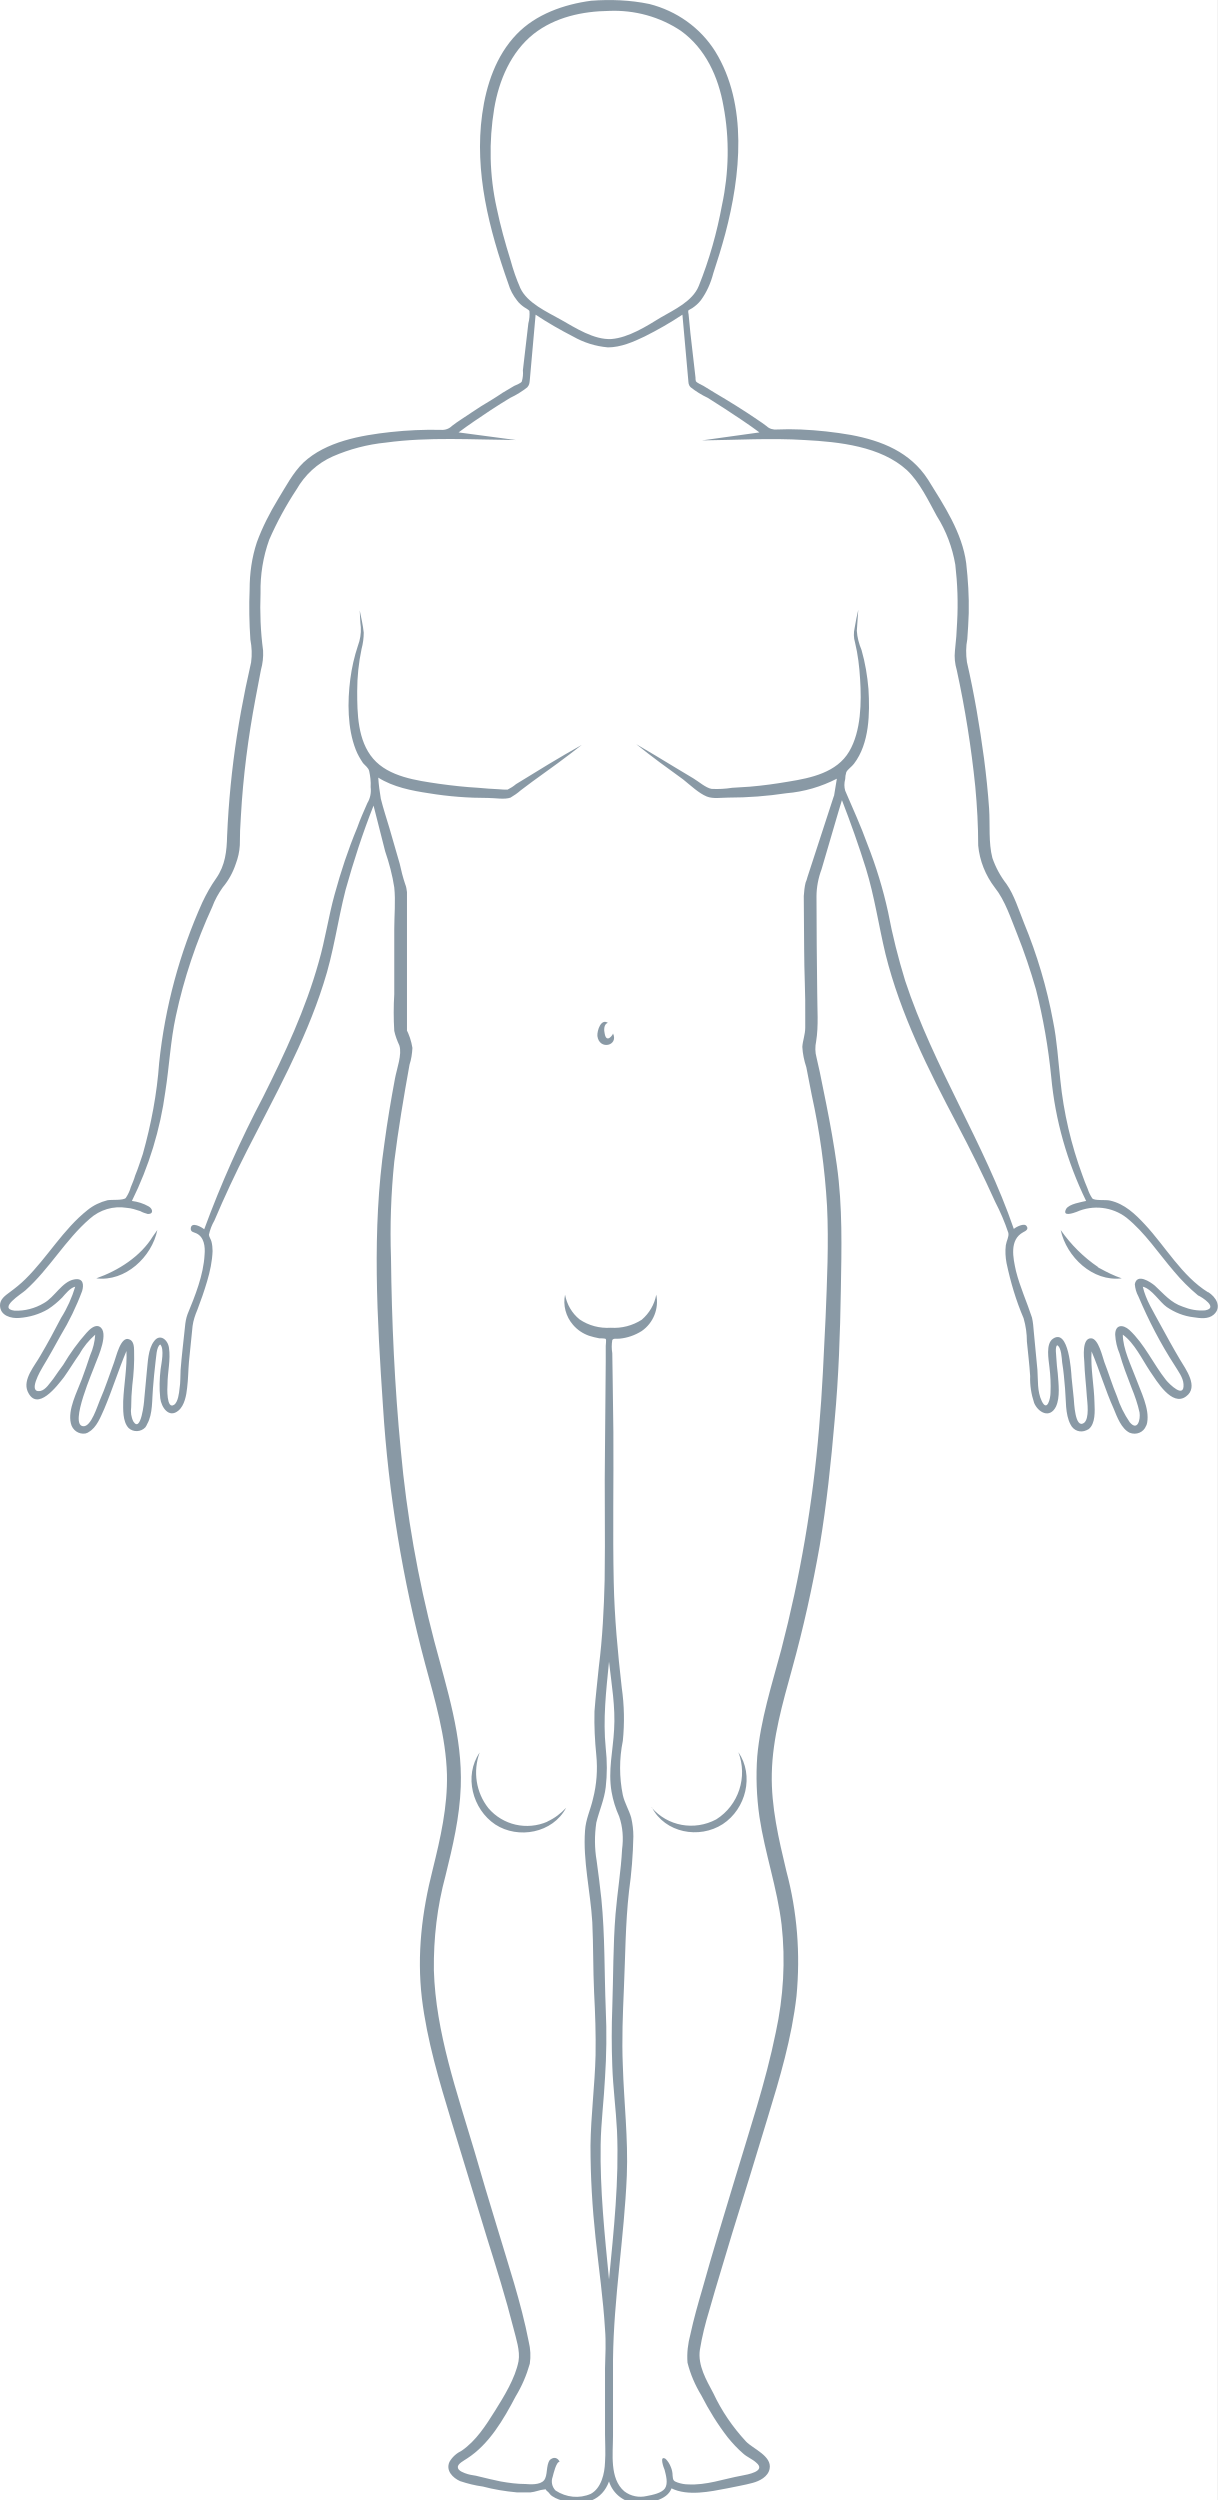
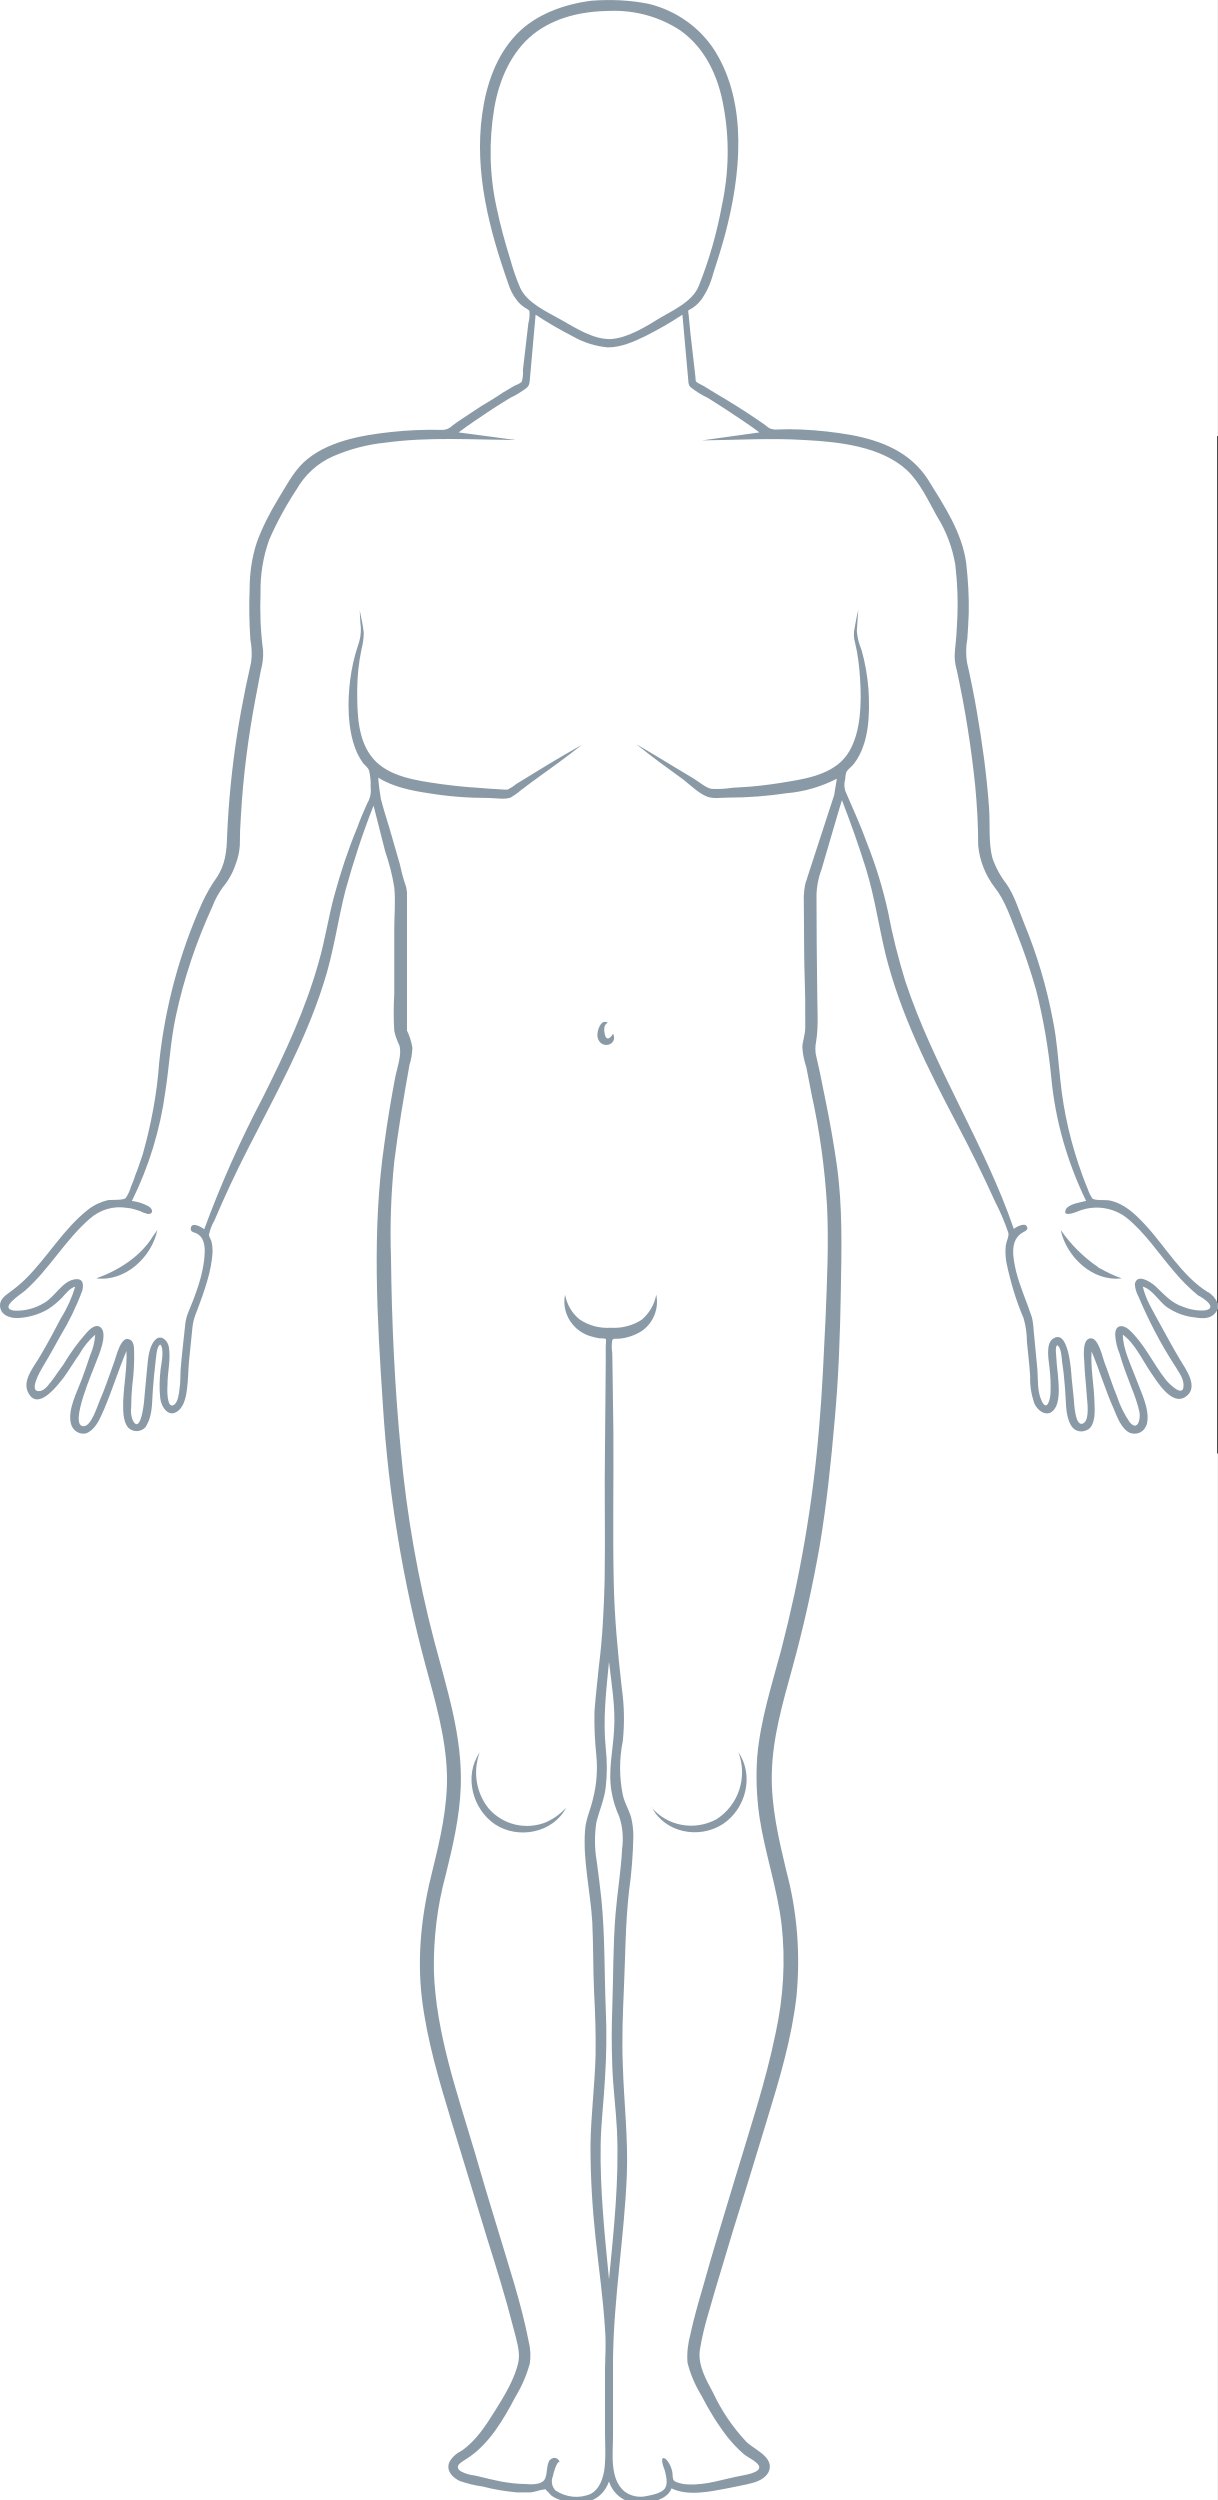
<svg xmlns="http://www.w3.org/2000/svg" x="0" y="0" width="335" height="688" viewBox="0 0 335 688" version="1.1" style="display: block;margin-left: auto;margin-right: auto; pointer-events: none;">
  <defs>
    <clipPath id="c0_1">
      <path d="M0,688.9L0,0L335.2,0l0,688.9Z" />
    </clipPath>
    <style type="text/css">

.g1_1{
fill: #FFFFFF;
}
.g2_1{
fill: #8999A5;
}
.myRect{
z-index:999;
cursor: pointer;
  pointer-events: auto;
}

</style>
  </defs>
-   <a href="https://www.example.com">
-     <rect class="myRect" x="125" y="0" width="110" height="125" />
-   </a>
+   <rect class="myRect" x="125" y="0" width="85" height="120" />
+   <rect class="myRect" x="98" y="120" width="140" height="125" />
+   <rect class="myRect" x="98" y="245" width="140" height="80" />
+   <rect class="myRect" x="98" y="325" width="140" height="45" />
+   <rect class="myRect" x="98" y="370" width="140" height="320" />
+   <rect class="myRect" x="0" y="120" width="98" height="280" />
+   <rect class="myRect" x="238" y="120" width="98" height="280" />
  <path d="M0,0 L0,688 L335,688 L335,0 Z " fill="#FFFFFF" stroke="none" />
  <g clip-path="url(#c0_1)">
    <path d="M171.3,509c-0.4,5.9,-1.4,11.8,-1.9,17.8c-0.7,8.5,-0.6,17.1,-0.9,25.7c-0.2,5.4,-0.2,10.7,0,16.1c0.2,6,1,11.9,1.3,17.9c0.6,13.6,-0.9,27.3,-2.2,40.8c-1.2,-12.3,-2.5,-24.8,-2.3,-37.2c0.1,-6.1,0.9,-12.2,1.3,-18.3c0.3,-6.1,0.4,-12.6,0.1,-18.9c-0.4,-10.1,-0.2,-20.2,-1.2,-30.3c-0.3,-3.5,-0.8,-7,-1.2,-10.6c-0.6,-3.4,-0.7,-7,-0.1,-10.5c0.7,-3.3,2.1,-6.3,2.5,-9.7c0.4,-3.6,0.4,-7.1,0,-10.7c-0.8,-8,0.1,-15.8,0.9,-23.8c0.7,6.1,1.9,12.5,1.5,18.7c-0.4,5.8,-1.8,11.2,-0.8,17c0.5,2.4,1.2,4.7,2.1,6.9c1,2.9,1.3,6,0.9,9.1M332.5,355.6c-2.3,-1.4,-1,-0.6,0,0C325.3,351.2,320.7,343,315.2,337c-2.7,-2.9,-5.7,-5.7,-9.6,-6.6c-1.3,-0.3,-4.2,0.1,-5,-0.6c-0.5,-0.9,-1,-1.8,-1.3,-2.7c-0.5,-1.2,-0.9,-2.4,-1.4,-3.6c-3.1,-8.4,-5.2,-17.3,-6.1,-26.3c-0.6,-5.4,-0.9,-10.8,-1.9,-16.2c-1.8,-9.2,-4.5,-18.3,-8.1,-27c-1.3,-3.5,-2.6,-7.7,-4.7,-10.7c-1.8,-2.2,-3.1,-4.6,-3.9,-7.2c-1.2,-4.2,-0.6,-9.1,-0.9,-13.6c-0.4,-4.4,-0.9,-9.2,-1.5,-13.8c-1.1,-8.9,-2.6,-17.8,-4.7,-26.5c-0.3,-2.1,-0.2,-4.3,0.2,-6.3c0.2,-2.4,0.3,-4.8,0.3,-7.2c0.1,-4.6,-0.1,-9.2,-0.7,-13.7c-1.1,-8.4,-6.1,-15.9,-10.5,-23c-4.8,-7.6,-12.6,-10.7,-21.2,-12.3c-4.5,-0.8,-9.1,-1.3,-13.7,-1.5c-2.2,-0.1,-4.5,-0.1,-6.7,0c-1,0.1,-2,-0.2,-2.8,-0.9c-0.9,-0.7,-1.8,-1.3,-2.7,-1.9c-3.7,-2.6,-7.6,-5,-11.5,-7.3l-3.2,-1.9c-0.5,-0.3,-1.8,-0.8,-2.1,-1.3c-0.1,-0.3,-0.1,-0.7,-0.1,-1L190.1,91.7l-0.6,-5.2c-0.1,-0.3,-0.1,-0.7,-0.1,-1c0.1,-0.2,0.8,-0.5,1.1,-0.7c0.9,-0.6,1.7,-1.3,2.4,-2.2c1.6,-2.2,2.7,-4.7,3.4,-7.4c1.2,-3.6,2.3,-7.2,3.3,-10.9c4.2,-15.9,6.3,-35.5,-2.8,-50.2C192.7,7.6,186.2,3,178.7,1.1C173.4,0,168,-0.2,162.7,0.2c-7.5,1,-15.2,3.7,-20.5,9.2c-5.7,5.9,-8.4,14,-9.5,22c-2.2,15.9,1.9,31.7,7.2,46.7c0.5,1.7,1.3,3.2,2.4,4.6c0.5,0.7,1.2,1.3,1.9,1.8c0.3,0.2,1.4,0.8,1.5,1.1c0.1,1.1,0,2.3,-0.3,3.4l-1.5,12.9c0.1,1,0,2.1,-0.3,3.1c-0.3,0.5,-1.5,0.9,-2.1,1.2l-3.2,1.9c-1.9,1.3,-3.9,2.5,-5.9,3.7c-1.8,1.2,-3.7,2.4,-5.6,3.7c-0.8,0.5,-1.6,1.1,-2.4,1.7c-0.8,0.8,-1.9,1.2,-3.1,1.1c-4.6,-0.1,-9.2,0.1,-13.8,0.6c-8.2,0.9,-17.8,2.6,-24,8.4c-2.9,2.8,-4.9,6.7,-7,10.1c-2.3,3.8,-4.3,7.7,-5.8,11.8c-1.4,4.2,-2,8.6,-2,13c-0.2,4.6,-0.1,9.2,0.2,13.8c0.4,2.1,0.5,4.2,0.2,6.3c-0.5,2.3,-1,4.6,-1.5,6.9c-0.9,4.4,-1.7,8.8,-2.4,13.3c-1.4,9.1,-2.3,18.2,-2.7,27.5c-0.1,4.3,-0.5,8.1,-3,11.7c-1.5,2.1,-2.7,4.3,-3.8,6.6c-6.3,14,-10.3,28.9,-11.9,44.2c-0.6,8.5,-2.2,16.9,-4.6,25.1c-0.6,2,-1.2,4,-2,5.9c-0.3,1.1,-0.8,2.2,-1.2,3.2c-0.3,1.1,-0.8,2.1,-1.4,3c-0.8,0.7,-3.7,0.4,-5,0.6c-2,0.5,-3.9,1.4,-5.5,2.7C17.4,338.3,13,346.1,7,352c-1.3,1.3,-2.8,2.5,-4.3,3.6C1.5,356.5,0,357.5,0,359.2c0,2.9,3.1,3.7,5.3,3.5c2.8,-0.2,5.5,-1,7.9,-2.4c1.4,-0.9,2.7,-2,3.9,-3.2c0.9,-1,2.2,-2.7,3.6,-3c-0.9,3,-2.2,5.9,-3.9,8.6c-1.8,3.5,-3.7,7,-5.7,10.4c-1.5,2.7,-4.9,6.5,-3.5,9.8c2.6,5.9,8.2,-1.6,10,-3.9c1.5,-2.1,2.8,-4.3,4.3,-6.4c1.1,-2,2.6,-3.8,4.3,-5.3c-0.1,1.9,-0.6,3.9,-1.4,5.7c-0.7,2.2,-1.5,4.4,-2.3,6.6c-1.3,3.5,-3.9,8.3,-3,12.1c0.4,1.9,2.2,3.1,4,2.8c0.3,-0.1,0.7,-0.2,0.9,-0.4c2.2,-1.2,3.3,-4.2,4.3,-6.4c2.2,-5.2,3.9,-10.7,6.1,-15.9C35,376.4,34.1,381,34,385.6c-0.1,2.2,-0.3,5.6,1.4,7.4c1.3,1.2,3.4,1.1,4.6,-0.2c0.2,-0.3,0.4,-0.6,0.5,-0.9c1.6,-2.8,1.3,-6.8,1.6,-9.9c0.2,-2.4,0.4,-4.8,0.7,-7.2C43,373.7,43,370.6,44.1,370c1.2,1.2,0.3,5.3,0.1,6.8c-0.3,2.6,-0.4,5.3,-0.1,8c0.3,2.5,2.4,5.6,5,3.4c1.7,-1.4,2.2,-4.3,2.4,-6.3c0.3,-2.4,0.3,-4.8,0.5,-7.1c0.3,-3.3,0.7,-6.6,1,-9.9c0.2,-1.5,0.7,-3,1.3,-4.4c1,-2.6,1.9,-5.2,2.7,-7.9c0.8,-2.7,1.4,-5.5,1.5,-8.3c0,-0.9,-0.1,-1.8,-0.3,-2.6c-0.1,-0.5,-0.7,-1.4,-0.7,-1.9c0.3,-1.4,0.8,-2.7,1.5,-3.9c2.8,-6.6,5.8,-13,9,-19.3c7.6,-15,15.9,-29.7,21,-45.8c2.8,-8.5,3.9,-17.3,6.1,-25.9c2.2,-7.9,4.7,-15.6,7.7,-23.2l3.2,12.6c1.1,3.2,2,6.6,2.5,9.9c0.4,3.8,0,7.7,0,11.5c0,5.9,0,11.9,-0.1,17.8c-0.2,3.4,-0.2,6.8,0,10.1c0.4,1.4,0.8,2.7,1.4,4c0.9,2.6,-0.7,6.5,-1.2,9.2c-1,5.9,-2,11.8,-2.9,17.7c-3.4,23.9,-2,48.5,-0.4,72.6c1.6,23.9,5.4,47.6,11.7,70.8c2.7,10,5.7,19.9,5.9,30.4c0.2,8.8,-1.8,17.5,-3.9,26.1c-2.9,11.8,-4.3,23.4,-2.9,35.5c1.4,11.6,4.8,22.9,8.2,34.1c3.2,10.6,6.5,21.2,9.7,31.8c2.6,8.3,5.2,16.6,7.3,24.9c0.7,2.8,1.9,6.3,1.4,9.1c-0.9,4.7,-4,9.7,-6.5,13.7c-2.5,4,-5.2,8.2,-9.1,10.9c-1.4,0.7,-2.6,1.7,-3.4,3.1c-1.1,2.4,0.9,4.4,2.9,5.3c2.1,0.7,4.1,1.2,6.3,1.5c3,0.8,6.1,1.3,9.3,1.6c1.3,0,2.5,0,3.8,0c1.3,-0.1,2.5,-0.7,3.8,-0.8c0.1,0,0.2,0,0.3,-0.1c0.1,0.2,0.3,0.4,0.4,0.5c0.6,0.4,0.8,1,1.4,1.4c1.2,0.8,2.6,1.3,4,1.5c5.1,1.2,9.7,-0.3,11.7,-5.5c1.1,3.5,4.3,5.9,7.9,6c3.1,0,8.1,-0.8,9.3,-4.1c4.5,2.2,10.6,0.9,15.3,0c2.3,-0.5,4.8,-0.9,7,-1.5c1.9,-0.5,4.3,-1.8,4.7,-3.9c0.7,-3.5,-4.6,-5.5,-6.5,-7.5c-3.7,-4,-6.7,-8.4,-9,-13.3C194.4,655,192,651,192.6,646.7c0.6,-3.7,1.5,-7.3,2.6,-10.9c2,-7.1,4.2,-14.1,6.3,-21.2c3.3,-10.5,6.5,-21.1,9.7,-31.6c3.4,-11.1,6.7,-22.2,8,-33.7c1.1,-11.6,0.2,-23.2,-2.8,-34.4c-2.1,-8.8,-4.2,-17.7,-4,-26.8c0.2,-9.9,3,-19.4,5.6,-28.9c3.1,-11.2,5.6,-22.5,7.6,-33.9c1.9,-11.4,3.1,-22.9,4.1,-34.5c1.1,-11.8,1.5,-23.8,1.7,-35.7c0.2,-11.5,0.5,-23,-1.1,-34.4c-0.8,-5.7,-1.8,-11.3,-2.9,-16.8c-0.6,-3,-1.2,-5.9,-1.8,-8.9c-0.3,-1.3,-0.6,-2.6,-0.9,-4c-0.4,-1.4,-0.4,-3,-0.1,-4.4c0.7,-4.3,0.3,-9,0.3,-13.3c-0.1,-8.9,-0.2,-17.7,-0.2,-26.6c0,-2.5,0.5,-5.1,1.4,-7.5l4.6,-15.7l1,-3.3c2.4,6.2,4.6,12.4,6.6,18.8c2.4,7.8,3.5,15.7,5.4,23.6c4.1,16.5,11.8,31.8,19.7,46.8c3.7,7,7.2,14.1,10.5,21.4c1.4,2.7,2.6,5.5,3.6,8.5c0.2,1.1,-0.5,2.1,-0.7,3.4c-0.2,1.6,-0.1,3.3,0.2,4.9c1.1,5.2,2.6,10.3,4.7,15.2c0.6,2.1,0.9,4.2,0.9,6.4c0.3,3.1,0.7,6.3,0.9,9.5c-0.1,2.5,0.3,5,1.1,7.4c1.1,2.6,4.3,4.4,6,1c1.2,-2.6,0.7,-6.3,0.5,-9.1c-0.2,-1.4,-0.3,-2.9,-0.4,-4.3c0,-0.8,-0.4,-2.8,0.2,-3.5c1.2,0.5,1.3,3.7,1.4,4.7c0.4,2.4,0.6,4.8,0.8,7.2c0.3,3.1,0,7.1,1.5,9.9c0.8,1.7,2.7,2.4,4.4,1.6c0.2,-0.1,0.4,-0.2,0.6,-0.3c1.9,-1.5,1.7,-5,1.6,-7.3c-0.1,-4.7,-1.1,-9.4,-0.8,-14.1c2.2,5.2,3.8,10.7,6.1,15.8c0.9,2.2,2.1,5.5,4.4,6.6c1.8,0.7,3.8,-0.1,4.5,-1.9c0.2,-0.3,0.2,-0.6,0.3,-0.9c0.7,-3.9,-1.8,-8.6,-3.1,-12.2c-1.3,-3.5,-3.6,-8.1,-3.6,-12c3.2,2.3,5.3,6.8,7.5,10.1c1.8,2.6,6,9.8,9.9,6.9c3.6,-2.6,-0.1,-7.5,-1.7,-10.2c-1.9,-3.2,-3.7,-6.5,-5.5,-9.8c-1.7,-3.2,-3.9,-6.6,-4.7,-10.2c2.5,0.6,4.6,4.2,6.6,5.6c2.2,1.5,4.7,2.5,7.3,2.8c1.9,0.3,4.1,0.6,5.6,-0.7c2.4,-2.1,0.6,-4.9,-1.5,-6.2Z" class="g1_1" />
    <path d="M179.4,497.4c3.6,7,13,8.8,19.5,4.6c6.4,-4.2,8.7,-13.4,4.3,-19.8c2.6,6.8,0.1,14.6,-6.1,18.5c-6,3.2,-13.4,1.9,-17.8,-3.3Zm-28.7,3.9c-0.3,0.1,-0.2,0.1,0,0c-5.7,2.5,-12.3,1,-16.3,-3.7C131,493.3,130.1,487.5,132,482.3c-4.4,6.4,-2,15.6,4.3,19.8c6.3,4.1,15.8,2.4,19.5,-4.6c-1.5,1.6,-3.2,2.9,-5.2,3.8c0.5,-0.2,1.2,-0.5,0,0ZM166.4,284.4c-0.2,-0.8,-0.3,-2.6,0.9,-2.9c-1.9,-1.3,-3,2.1,-2.9,3.6c0.5,4,5.9,2.7,4.3,-0.7c0.1,0.2,-1.8,3,-2.3,0m165.3,76.2l0,0c-1,0.2,-0.3,0,0,0c-2.1,0.2,-4.2,-0.2,-6.2,-1c-3.3,-1.1,-5.2,-3.5,-7.7,-5.8c-1.2,-1,-4.9,-3.5,-5.5,-0.4c0.1,1.2,0.4,2.3,1,3.4c2.8,6.6,6.1,13,10,19c0.9,1.5,2.3,3.3,2.4,5.1c0.3,4.2,-3.9,0,-4.8,-1.1C317.4,375.4,315,369.9,310.8,366c-1.8,-1.6,-3.9,-1.5,-3.9,1.3c0.1,1.8,0.5,3.6,1.2,5.2c0.9,3.2,2.1,6.3,3.3,9.4c0.9,2.2,1.7,4.5,2.2,6.8c0.3,1.9,-0.5,5.3,-2.7,2.7c-1.5,-2.2,-2.7,-4.6,-3.5,-7.1c-1.3,-3.1,-2.3,-6.4,-3.5,-9.5c-0.5,-1.4,-1.6,-6.4,-3.6,-6.5c-2.6,-0.1,-2,5.2,-1.9,6.5c0.1,3.2,0.5,6.3,0.7,9.5c0.1,1.5,0.8,6.1,-0.8,7.3c-2.5,1.7,-2.7,-5.8,-2.8,-6.7c-0.2,-1.9,-0.4,-3.9,-0.6,-5.8c-0.1,-1.7,-0.8,-13.6,-5.1,-10.7c-2.1,1.4,-1.2,5.8,-1,7.8c0.3,2.4,0.4,4.7,0.3,7.1c0,1.5,-0.9,5.4,-2.4,2.3c-1.3,-2.7,-1,-5.8,-1.2,-8.6c-0.3,-3.5,-0.7,-7,-1,-10.5c-0.1,-1.3,-0.2,-2.6,-0.5,-3.9c-1.4,-4.3,-3.3,-8.4,-4.4,-12.8c-0.8,-3.6,-1.9,-8.6,2,-10.7c0.6,-0.3,1.6,-0.8,0.9,-1.7c-0.6,-0.9,-2.8,0.2,-3.5,0.8c-8.1,-23.6,-22.1,-44.6,-29.9,-68.3c-1.9,-6.2,-3.5,-12.5,-4.7,-18.9c-1.4,-6.4,-3.3,-12.6,-5.7,-18.7c-1.8,-5,-4,-9.8,-6.1,-14.7c-0.3,-1,-0.3,-2.1,0,-3.2c0,-0.6,0.1,-1.2,0.3,-1.9c0.4,-0.8,1.5,-1.5,2.1,-2.3c4.3,-5.6,4.4,-13.9,4,-20.6c-0.3,-3.6,-0.9,-7.2,-1.9,-10.7c-0.7,-1.7,-1.2,-3.5,-1.3,-5.3c0.1,-2,0.3,-3.9,0.4,-5.8c-0.4,1.6,-0.7,3.3,-1,5c-0.3,1.3,-0.3,2.7,0.1,4c0.8,3.3,1.2,6.7,1.4,10.1c0.4,6.3,0.3,14.3,-3,19.9c-3.4,5.8,-10.5,7.3,-16.7,8.3c-3.5,0.6,-7.1,1.1,-10.7,1.4c-1.6,0.1,-3.2,0.2,-4.8,0.3c-1.9,0.3,-3.8,0.4,-5.7,0.3c-1.6,-0.3,-3.5,-2,-5,-2.9c-1.5,-0.9,-3.3,-2,-5,-3c-3.6,-2.2,-7.1,-4.3,-10.7,-6.4c4.2,3.4,8.6,6.6,12.9,9.7c2,1.6,4.3,3.8,6.5,4.7c1.7,0.7,4.1,0.3,5.9,0.3c5.4,0,10.7,-0.4,16,-1.2c4.9,-0.4,9.6,-1.8,13.9,-4l-0.8,4.9l0,-0.2l-7.3,22.4c-0.1,0.5,-0.3,1,-0.5,1.5c-0.3,1.2,-0.4,2.4,-0.5,3.7l0.1,14.5c0,6.3,0.4,12.6,0.3,18.9l0,2.8c0,1.9,-0.7,3.6,-0.8,5.3c0.1,1.9,0.5,3.8,1.1,5.6c0.5,2.6,1,5.1,1.5,7.7c2.2,10,3.6,20.2,4.2,30.5c0.5,10.2,0,20.6,-0.4,30.7c-0.5,10.2,-0.9,20.3,-1.8,30.5C223.7,413.6,220.2,434,215,454c-2.6,9.7,-5.7,19.3,-6.6,29.3c-0.4,5.5,-0.2,11.1,0.6,16.7c1.5,10,4.9,19.6,6.1,29.7c1.1,9.9,0.5,19.9,-1.6,29.6c-2.8,13.8,-7.3,27.1,-11.3,40.5c-3,10,-6.1,20,-8.9,30.1c-1.2,4.1,-2.4,8.3,-3.3,12.5c-0.7,2.6,-1,5.2,-0.8,7.8c0.8,3.2,2.1,6.2,3.8,9c2.1,4.1,4.5,8,7.3,11.6c1.3,1.6,2.7,3.1,4.2,4.4c1.1,1,2.5,1.5,3.6,2.5c2.9,2.4,-2.4,3.3,-4,3.6c-5,0.9,-9.7,2.7,-14.8,2.4c-0.9,0,-1.9,-0.2,-2.8,-0.5c-1.2,-0.4,-1.3,-0.7,-1.4,-1.9c0,-0.9,-0.2,-1.7,-0.5,-2.4c-0.3,-0.8,-0.8,-1.6,-1.4,-2.2c-1.9,-1.2,-0.5,2.6,-0.3,3c0.4,1.6,1,3.7,0.1,5.1c-0.9,1.3,-3.4,1.8,-5,2.1c-2.1,0.5,-4.4,0.1,-6.2,-1.3c-4.1,-3.5,-3.1,-10.4,-3.1,-15.2l0,-21.1c0.2,-17,3.1,-33.7,3.8,-50.6c0.4,-10.2,-0.8,-20.2,-1.1,-30.3c-0.3,-7.1,0,-14.2,0.3,-21.2c0.4,-9,0.4,-17.8,1.4,-26.7c0.7,-5,1.1,-10.1,1.2,-15.1c0,-1.8,-0.2,-3.5,-0.6,-5.2c-0.6,-2.1,-1.8,-4,-2.3,-6.2c-1,-4.9,-1,-10,0,-14.9c0.5,-4.9,0.4,-9.8,-0.3,-14.7c-1.1,-9.7,-2,-19.3,-2.2,-29c-0.3,-13.8,0,-27.5,-0.1,-41.3L168.6,379l-0.1,-6.6c-0.2,-1.2,-0.2,-2.4,0,-3.6c0.3,-0.6,1.3,-0.3,2,-0.4c2.1,-0.2,4.2,-0.9,6.1,-2.1c3.2,-2.2,4.8,-6.2,4,-10c-0.5,2.7,-1.9,5.1,-4,6.9c-2.5,1.6,-5.5,2.4,-8.5,2.2c-3.1,0.2,-6.1,-0.6,-8.6,-2.3c-2.1,-1.7,-3.5,-4.1,-4,-6.8c-0.6,2.9,0.2,6,2.2,8.3c1.2,1.4,2.7,2.4,4.4,3c0.9,0.3,1.8,0.5,2.8,0.7c0.3,0,1.7,0,1.8,0.2c0.2,0.2,0,1.5,0,1.9l0,4.3l-0.2,23.1c-0.2,12.4,0.1,24.7,-0.1,37c-0.2,8,-0.6,16,-1.6,23.9c-0.4,4.1,-0.9,8.2,-1.2,12.3c-0.1,4,0.1,8,0.5,12c0.4,4,0.1,8.1,-0.9,12c-0.7,3.1,-2,5.6,-2.2,8.8c-0.6,8.3,1.5,16.8,2,25.2c0.3,6.4,0.2,12.9,0.5,19.4c0.3,5.7,0.5,11.4,0.4,17.2c-0.2,8.3,-1.3,16.6,-1.4,24.9c0,8.5,0.5,17,1.4,25.4c0.9,8.4,2.1,16.8,2.6,25.1c0.3,3.6,0.1,7.2,0,10.8l0,18.1c0,2.6,0.2,5.1,0,7.7c-0.1,3.1,-1,7.1,-3.9,8.7c-3.2,1.4,-6.8,1,-9.7,-0.9c-1,-1,-1.3,-2.5,-0.8,-3.8c0.2,-0.8,1,-4.2,1.9,-4.1c-0.3,-0.8,-1.1,-1.3,-1.9,-1c-0.3,0.1,-0.6,0.3,-0.8,0.5c-1.1,1.5,-0.5,4.3,-1.6,5.6c-1.1,1.3,-3.8,1.1,-5.1,1c-2.3,0,-4.5,-0.3,-6.8,-0.7c-2,-0.4,-4,-0.9,-6.1,-1.4c-1,-0.3,-1.9,-0.3,-2.9,-0.6C127.8,680.6,126,680,126,679c-0.1,-1,1.8,-1.9,2.5,-2.4c6.1,-3.9,10.1,-10.8,13.4,-17.1c1.7,-2.8,3,-5.8,3.9,-9c0.3,-2,0.2,-4.1,-0.3,-6.1c-2.1,-10.8,-5.7,-21.4,-8.8,-31.8c-2.1,-6.8,-4.1,-13.6,-6.1,-20.5c-4.8,-16.2,-10.7,-32.8,-11.2,-49.9c-0.1,-8.8,0.9,-17.5,3.2,-26c2,-8.1,3.9,-16.1,4.2,-24.5c0.5,-13.8,-3.8,-26.8,-7.3,-40.1c-4.5,-17.2,-7.6,-34.8,-9.2,-52.5c-1.7,-17.6,-2.5,-35.3,-2.7,-53c-0.3,-8.8,0,-17.6,0.9,-26.4c1.1,-8.9,2.6,-17.8,4.2,-26.7c0.5,-1.5,0.7,-3,0.8,-4.6c-0.3,-1.9,-0.9,-3.7,-1.8,-5.4c0,0.2,0.2,0.4,0.3,0.6l0,-31.3l0,-6.8c-0.1,-0.8,-0.2,-1.5,-0.5,-2.2c-0.6,-1.8,-1.1,-3.7,-1.5,-5.6L107.2,228c-0.8,-2.7,-1.7,-5.4,-2.4,-8.2c-0.3,-1.9,-0.6,-3.9,-0.7,-5.8c4.1,2.6,9.2,3.6,13.9,4.3c5.4,0.9,10.9,1.3,16.4,1.3c1.8,0,4.5,0.5,6.1,-0.1c1,-0.6,1.9,-1.2,2.8,-2l3.2,-2.4c4.6,-3.3,9.2,-6.6,13.6,-10.1C154,208.4,148,212.1,142,215.8c-0.7,0.6,-1.5,1.1,-2.3,1.5c-0.8,0,-1.6,0,-2.4,-0.1c-1.9,-0.1,-3.8,-0.2,-5.7,-0.4c-3.6,-0.2,-7.2,-0.6,-10.8,-1.1c-6.1,-0.9,-13.8,-1.9,-18.1,-6.9c-4.3,-5,-4.4,-12.5,-4.4,-18.6c0,-3.9,0.4,-7.8,1.2,-11.6c0.4,-1.5,0.6,-3,0.6,-4.5C99.9,172.1,99.4,170,99,168c0.1,1.6,0.1,3.1,0.3,4.6c0.1,1.8,-0.2,3.5,-0.8,5.1c-1,3,-1.7,6.1,-2.1,9.2c-0.8,6.2,-0.8,13.5,1.5,19.4c0.5,1.3,1.2,2.5,2,3.7c0.6,0.7,1.5,1.3,1.7,2.2c0.3,1.4,0.5,2.9,0.4,4.4c0.2,1.5,-0.1,3.1,-0.9,4.4c-1,2.3,-2,4.5,-2.8,6.8c-2.5,6,-4.5,12.1,-6.2,18.3c-1.7,6.1,-2.6,12.5,-4.4,18.7c-3.6,12.9,-9.3,25.1,-15.3,37.1c-6.2,11.8,-11.6,23.9,-16.2,36.4c-0.7,-0.6,-3.5,-2.2,-3.7,-0.3c-0.1,1.1,0.9,1.1,1.5,1.4c2.2,1,2.5,3.7,2.3,5.9c-0.3,5.6,-2.6,11.3,-4.7,16.4c-0.4,1.1,-0.6,2.3,-0.7,3.5c-0.4,3.9,-0.9,7.9,-1.2,11.8c-0.1,1.7,0,3.4,-0.3,5.2c-0.1,1.1,-0.4,3.7,-1.5,4.4C45.8,388,46,381.9,46.1,380.9c0,-3.3,0.9,-6.7,0.4,-10c-0.3,-2.2,-2.5,-4,-4.1,-1.8c-1.7,2.2,-1.7,5.9,-2,8.4c-0.2,2.6,-0.5,5,-0.7,7.5c0,0.7,-0.9,9.5,-3,6.2c-0.6,-1.2,-0.8,-2.6,-0.6,-3.9c0,-2,0.1,-4,0.3,-6c0.4,-3.2,0.6,-6.4,0.5,-9.6c0,-1,-0.1,-2.7,-1.3,-3.1c-2.4,-1.1,-3.7,5.1,-4.2,6.3c-1.3,3.5,-2.4,7,-3.9,10.4c-0.7,1.6,-2.4,7.4,-4.6,7.2c-4,-0.3,2.9,-15.7,3.4,-17.3c0.7,-1.8,3.8,-8.6,1.1,-10.1c-1.3,-0.7,-2.8,0.8,-3.6,1.7c-2.4,2.7,-4.5,5.6,-6.4,8.8c-0.9,1.2,-1.8,2.5,-2.7,3.8c-1,1.2,-2.1,3.1,-3.6,3.4c-3.6,0.6,0.1,-5.7,0.7,-6.7c1.7,-2.8,3.3,-5.7,4.9,-8.6c2.3,-3.8,4.3,-7.9,5.9,-12.2c0.5,-1.7,0.4,-3.7,-2.2,-3.2c-3.3,0.6,-5.4,4.9,-8.3,6.5c-2.5,1.5,-5.3,2.2,-8.1,2.1c-4.7,-0.6,1.9,-4.6,3,-5.6c6.6,-5.9,11,-13.9,17.7,-19.7c2.8,-2.5,6.5,-3.6,10.2,-3c1.3,0.1,2.5,0.5,3.7,0.9c0.7,0.4,1.4,0.6,2.1,0.8c1.7,0,1.3,-1.5,0.2,-2.1c-1.4,-0.8,-3,-1.3,-4.6,-1.5C41,321,44.1,310.8,45.5,300.4c1.1,-7,1.4,-13.9,2.9,-20.8c2.2,-10.3,5.6,-20.4,10,-30c0.7,-1.9,1.7,-3.7,2.9,-5.4c1.6,-1.9,2.8,-4.1,3.6,-6.5c0.6,-1.6,1,-3.3,1.1,-5.1c0,-2.7,0.1,-5.4,0.3,-8.1c0.6,-10.8,2,-21.6,4,-32.2c0.5,-2.7,1,-5.3,1.5,-7.9c0.5,-1.8,0.7,-3.6,0.6,-5.4c-0.7,-5.2,-0.9,-10.5,-0.7,-15.8c-0.1,-5,0.7,-10,2.4,-14.7c2.1,-4.8,4.6,-9.4,7.5,-13.8c2.3,-4,5.7,-7.2,10,-9.1c4.6,-2,9.5,-3.3,14.6,-3.8c11.7,-1.6,23.9,-0.8,35.8,-0.7L126.2,119c2.8,-2.1,5.8,-4.1,8.8,-6.1c1.8,-1.2,3.6,-2.3,5.4,-3.4c1.7,-0.8,3.3,-1.8,4.7,-2.9c0.6,-0.7,0.6,-1.1,0.7,-2l1.6,-18c3.3,2.2,6.8,4.2,10.3,6c3,1.7,6.2,2.7,9.6,3c3.5,0,7,-1.5,10.1,-3c3.6,-1.8,7.1,-3.8,10.4,-6l1.6,17.9c0.1,0.9,0,1.4,0.7,2.1c1.4,1.1,3,2.1,4.7,2.9l4.7,3c3.2,2.1,6.4,4.2,9.5,6.5l-15.8,2.2c9.4,-0.1,18.9,-0.7,28.3,-0.1c9.4,0.5,20.9,1.7,28.1,8.3c3.5,3.3,5.9,8.4,8.2,12.6c2.6,4.1,4.3,8.7,5.1,13.4c0.6,5.2,0.8,10.5,0.5,15.8c-0.1,2.6,-0.3,5.3,-0.6,7.9c-0.2,1.8,0,3.6,0.5,5.3c2.3,10.6,4,21.3,5.1,32.1c0.5,5.4,0.8,10.8,0.8,16.2c0.4,4.2,2,8.2,4.6,11.6c2.8,3.5,4.4,8.5,6.1,12.7c2,5,3.7,10.1,5.2,15.3c2,7.9,3.4,16,4.2,24.1c1.1,11.9,4.4,23.4,9.6,34.1c-1.2,0.3,-4.7,0.8,-5.5,2.2c-1.2,2.3,2.1,1.1,2.9,0.8c4.5,-2,9.8,-1.4,13.7,1.6c5.1,4.1,8.8,9.8,13.1,14.8c2,2.4,4.2,4.6,6.6,6.6c1,0.4,5.7,3.4,2,4.1M167.6,627.3c-1.2,-12.3,-2.5,-24.7,-2.3,-37.1c0.1,-6.2,0.9,-12.3,1.2,-18.4c0.4,-6.1,0.5,-12.6,0.2,-18.9c-0.4,-10.1,-0.2,-20.2,-1.2,-30.3c-0.4,-3.5,-0.8,-7,-1.3,-10.5c-0.6,-3.5,-0.6,-7,-0.1,-10.5c0.8,-3.3,2.2,-6.3,2.6,-9.8c0.4,-3.5,0.4,-7.1,0,-10.7c-0.8,-8,0.1,-15.7,0.9,-23.8c0.7,6.2,1.8,12.5,1.4,18.7c-0.3,5.8,-1.7,11.2,-0.7,17.1c0.4,2.3,1.1,4.6,2.1,6.8c1,2.9,1.2,6,0.8,9c-0.3,5.9,-1.3,11.8,-1.8,17.8c-0.7,8.6,-0.6,17.2,-0.9,25.8c-0.2,5.3,-0.2,10.6,0,16c0.2,6,1,11.9,1.3,17.9c0.6,13.7,-0.9,27.4,-2.2,40.9ZM143.2,79.3c0.1,0.3,0.5,1.1,0,0c-0.2,-0.2,0,-0.2,0,0c-1.1,-2.5,-2,-5.1,-2.7,-7.7C139,66.8,137.7,62.1,136.7,57.3c-2,-9,-2.2,-18.3,-0.7,-27.4c1.3,-7.8,4.6,-15.6,10.9,-20.6C152.8,4.7,160.3,3.1,167.6,3c7,-0.3,14,1.6,19.8,5.5c6.8,4.9,10.3,12.7,11.7,20.7c1.7,9,1.5,18.3,-0.4,27.2c-1.4,7.6,-3.5,15.1,-6.4,22.3c-1.7,4.2,-6.7,6.5,-10.5,8.7c-3.9,2.4,-8.8,5.5,-13.5,5.9c-4.8,0.3,-10,-3.1,-13.9,-5.3c-3.9,-2.2,-9.3,-4.6,-11.2,-8.7M332.4,355.6c-2.2,-1.4,-0.9,-0.6,0,0C325.3,351.2,320.7,343,315.1,337c-2.7,-2.9,-5.6,-5.7,-9.6,-6.6c-1.2,-0.3,-4.2,0.1,-4.9,-0.6c-0.6,-0.9,-1,-1.8,-1.3,-2.7c-0.5,-1.2,-1,-2.4,-1.4,-3.6c-3.1,-8.4,-5.2,-17.3,-6.1,-26.3c-0.6,-5.4,-0.9,-10.8,-2,-16.2c-1.7,-9.2,-4.4,-18.3,-8,-27c-1.4,-3.5,-2.7,-7.7,-4.8,-10.7c-1.7,-2.2,-3,-4.6,-3.9,-7.2c-1.1,-4.2,-0.6,-9.1,-0.9,-13.6c-0.3,-4.4,-0.8,-9.2,-1.4,-13.8c-1.2,-8.9,-2.7,-17.8,-4.7,-26.5c-0.3,-2.1,-0.3,-4.3,0.1,-6.3c0.2,-2.4,0.3,-4.8,0.4,-7.2c0.1,-4.6,-0.2,-9.2,-0.7,-13.7c-1.1,-8.4,-6.1,-15.9,-10.5,-23c-4.9,-7.6,-12.7,-10.7,-21.2,-12.3c-4.6,-0.8,-9.2,-1.3,-13.8,-1.5c-2.2,-0.1,-4.4,-0.1,-6.6,0c-1,0.1,-2.1,-0.2,-2.8,-0.9c-0.9,-0.7,-1.8,-1.3,-2.7,-1.9c-3.8,-2.6,-7.7,-5,-11.6,-7.3l-3.1,-1.9c-0.5,-0.3,-1.8,-0.8,-2.1,-1.3c-0.1,-0.3,-0.1,-0.7,-0.1,-1L190,91.7l-0.5,-5.2c-0.1,-0.3,-0.1,-0.7,-0.1,-1c0.1,-0.2,0.8,-0.5,1.1,-0.7c0.9,-0.6,1.7,-1.3,2.4,-2.2c1.6,-2.2,2.7,-4.7,3.4,-7.4c1.2,-3.6,2.3,-7.2,3.3,-10.9c4.2,-15.9,6.3,-35.5,-2.8,-50.2C192.7,7.6,186.2,3,178.7,1.1C173.4,0,168,-0.2,162.7,0.2c-7.5,1,-15.2,3.7,-20.5,9.2c-5.7,5.9,-8.4,14,-9.5,22c-2.2,15.9,1.9,31.7,7.2,46.7c0.5,1.7,1.3,3.2,2.4,4.6c0.5,0.7,1.2,1.3,1.9,1.8c0.3,0.2,1.4,0.8,1.5,1.1c0.1,1.1,0,2.3,-0.3,3.4l-1.5,12.9c0.1,1,0,2.1,-0.3,3.1c-0.3,0.5,-1.5,0.9,-2.1,1.2l-3.2,1.9c-1.9,1.3,-3.9,2.5,-5.9,3.7c-1.8,1.2,-3.7,2.4,-5.6,3.7c-0.8,0.5,-1.6,1.1,-2.4,1.7c-0.8,0.8,-1.9,1.2,-3.1,1.1c-4.6,-0.1,-9.2,0.1,-13.8,0.6c-8.2,0.9,-17.8,2.6,-24,8.4c-2.9,2.8,-4.9,6.7,-7,10.1c-2.3,3.8,-4.3,7.7,-5.8,11.8c-1.4,4.2,-2,8.6,-2,13c-0.2,4.6,-0.1,9.2,0.2,13.8c0.4,2.1,0.5,4.2,0.2,6.3c-0.5,2.3,-1,4.6,-1.5,6.9c-0.9,4.4,-1.7,8.8,-2.4,13.3c-1.4,9.1,-2.3,18.2,-2.7,27.5c-0.1,4.3,-0.5,8.1,-3,11.7c-1.5,2.1,-2.7,4.3,-3.8,6.6c-6.3,14,-10.3,28.9,-11.9,44.2c-0.6,8.5,-2.2,16.9,-4.5,25.1c-0.7,2,-1.3,4,-2.1,5.9c-0.3,1.1,-0.8,2.2,-1.2,3.2c-0.3,1.1,-0.8,2.1,-1.4,3c-0.8,0.7,-3.7,0.4,-5,0.6c-2,0.5,-3.9,1.4,-5.5,2.7C17.4,338.3,13,346.1,7,352c-1.3,1.3,-2.8,2.5,-4.3,3.6C1.5,356.5,0,357.5,0,359.2c0,2.9,3.1,3.7,5.3,3.5c2.8,-0.2,5.5,-1,7.9,-2.4c1.4,-0.9,2.7,-2,3.9,-3.2c0.9,-1,2.2,-2.7,3.6,-3c-0.9,3,-2.2,5.9,-3.9,8.6c-1.8,3.5,-3.7,7,-5.7,10.4c-1.5,2.7,-4.9,6.5,-3.5,9.8c2.6,5.9,8.2,-1.6,10,-3.9c1.5,-2.1,2.8,-4.3,4.3,-6.4c1.1,-2,2.6,-3.8,4.3,-5.3c-0.1,1.9,-0.6,3.9,-1.4,5.7c-0.7,2.2,-1.5,4.4,-2.3,6.6c-1.3,3.5,-3.9,8.3,-3,12.1c0.4,1.9,2.2,3.1,4,2.8c0.3,-0.1,0.7,-0.2,0.9,-0.4c2.2,-1.2,3.3,-4.2,4.3,-6.4c2.2,-5.2,3.9,-10.7,6.1,-15.9c0.2,4.6,-0.7,9.2,-0.9,13.8c0,2.2,-0.2,5.6,1.5,7.4c1.3,1.2,3.4,1.1,4.6,-0.2c0.2,-0.3,0.4,-0.6,0.5,-0.9c1.6,-2.8,1.3,-6.8,1.6,-9.9c0.2,-2.4,0.4,-4.8,0.7,-7.2C43,373.7,43,370.6,44.1,370c1.2,1.2,0.3,5.3,0.1,6.8c-0.3,2.6,-0.4,5.3,-0.1,8c0.3,2.5,2.4,5.6,5,3.4c1.7,-1.4,2.2,-4.3,2.4,-6.3c0.3,-2.4,0.3,-4.8,0.5,-7.1c0.3,-3.3,0.7,-6.6,1,-9.9c0.2,-1.5,0.7,-3,1.3,-4.4c1,-2.6,1.9,-5.2,2.7,-7.9c0.8,-2.7,1.4,-5.5,1.5,-8.3c0,-0.9,-0.1,-1.8,-0.3,-2.6c-0.1,-0.5,-0.7,-1.4,-0.7,-1.9c0.3,-1.4,0.8,-2.7,1.5,-3.9c2.8,-6.6,5.8,-13,9,-19.3c7.6,-15,15.9,-29.7,21,-45.8c2.8,-8.5,3.9,-17.3,6.1,-25.9c2.2,-7.9,4.7,-15.6,7.7,-23.2l3.2,12.6c1.1,3.2,2,6.6,2.5,9.9c0.4,3.8,0,7.7,0,11.5l0,17.9c-0.2,3.3,-0.2,6.7,0,10.1c0.3,1.4,0.8,2.7,1.4,4c0.8,2.5,-0.7,6.4,-1.2,9.1c-1.1,5.9,-2.1,11.8,-2.9,17.8c-3.5,23.9,-2,48.5,-0.4,72.5c1.5,23.9,5.4,47.6,11.6,70.8c2.7,10,5.7,20,6,30.4c0.2,8.9,-1.8,17.6,-3.9,26.1c-3,11.8,-4.4,23.4,-3,35.5c1.4,11.6,4.8,22.9,8.2,34.1c3.2,10.6,6.5,21.2,9.7,31.8c2.6,8.3,5.2,16.6,7.3,24.9c0.7,2.8,1.9,6.3,1.4,9.1c-0.9,4.7,-4,9.7,-6.5,13.7c-2.5,4,-5.2,8.2,-9.1,10.9c-1.4,0.7,-2.6,1.7,-3.4,3.1c-1.1,2.4,0.9,4.4,2.9,5.3c2.1,0.7,4.1,1.2,6.3,1.5c3,0.8,6.1,1.3,9.3,1.6c1.3,0,2.5,0,3.8,0c1.3,-0.1,2.5,-0.7,3.8,-0.8c0.1,0,0.2,0,0.3,-0.1c0.1,0.2,0.3,0.4,0.4,0.5c0.6,0.4,0.8,1,1.4,1.4c1.2,0.8,2.6,1.3,4,1.5c5.1,1.2,9.8,-0.3,11.7,-5.5c1.1,3.5,4.3,5.9,7.9,6c3.1,0,8.1,-0.8,9.3,-4.1c4.5,2.2,10.6,0.9,15.3,0c2.3,-0.5,4.8,-0.9,7,-1.5c1.9,-0.5,4.3,-1.7,4.7,-3.9c0.7,-3.5,-4.6,-5.5,-6.5,-7.5c-3.7,-4,-6.7,-8.4,-9,-13.3C194.4,655,192,651,192.6,646.7c0.6,-3.7,1.5,-7.3,2.6,-10.9c2,-7.1,4.2,-14.1,6.3,-21.2c3.3,-10.5,6.5,-21.1,9.7,-31.6c3.4,-11.1,6.7,-22.2,8,-33.7c1.1,-11.6,0.2,-23.2,-2.8,-34.4c-2.1,-8.8,-4.2,-17.7,-4,-26.8c0.2,-9.9,3,-19.4,5.6,-28.9c3.1,-11.2,5.6,-22.5,7.6,-33.9c1.9,-11.4,3.1,-22.9,4.1,-34.5c1.1,-11.8,1.5,-23.8,1.7,-35.7c0.2,-11.5,0.5,-23,-1.1,-34.4c-0.8,-5.7,-1.8,-11.3,-2.9,-16.8c-0.6,-3,-1.2,-5.9,-1.8,-8.9c-0.3,-1.3,-0.6,-2.6,-0.9,-4c-0.4,-1.4,-0.4,-3,-0.1,-4.4c0.7,-4.3,0.3,-9,0.3,-13.3c-0.1,-8.9,-0.2,-17.7,-0.2,-26.6c0,-2.5,0.5,-5.1,1.4,-7.5l4.6,-15.7l1,-3.3c2.4,6.2,4.6,12.4,6.6,18.8c2.4,7.8,3.5,15.7,5.4,23.6c4.1,16.5,11.8,31.8,19.7,46.8c3.7,7,7.2,14.1,10.5,21.4c1.4,2.7,2.6,5.5,3.6,8.5c0.2,1.1,-0.5,2.1,-0.7,3.4c-0.2,1.6,-0.1,3.3,0.2,4.9c1.1,5.2,2.6,10.3,4.7,15.2c0.6,2.1,0.9,4.2,0.9,6.4c0.3,3.1,0.7,6.3,0.9,9.5c-0.1,2.5,0.3,5,1.1,7.4c1.1,2.6,4.3,4.4,6,1c1.2,-2.6,0.7,-6.3,0.5,-9.1c-0.2,-1.4,-0.3,-2.9,-0.4,-4.3c0,-0.8,-0.4,-2.8,0.2,-3.5c1.2,0.5,1.3,3.7,1.4,4.7c0.4,2.4,0.6,4.8,0.8,7.2c0.3,3.1,0,7.1,1.5,9.9c0.8,1.7,2.7,2.4,4.4,1.6c0.2,-0.1,0.4,-0.2,0.6,-0.3c1.9,-1.5,1.7,-5,1.6,-7.3c-0.1,-4.7,-1.1,-9.4,-0.8,-14.1c2.2,5.2,3.8,10.7,6.1,15.8c0.9,2.2,2.1,5.5,4.4,6.6c1.8,0.7,3.8,-0.1,4.5,-1.9c0.2,-0.3,0.2,-0.6,0.3,-0.9c0.7,-3.9,-1.8,-8.6,-3.1,-12.2c-1.3,-3.5,-3.6,-8.1,-3.6,-12c3.2,2.3,5.3,6.8,7.5,10.1c1.8,2.6,6,9.8,9.9,6.9c3.6,-2.6,-0.1,-7.5,-1.7,-10.2c-1.9,-3.2,-3.7,-6.5,-5.5,-9.8c-1.7,-3.2,-3.9,-6.6,-4.7,-10.2c2.5,0.6,4.6,4.2,6.6,5.6c2.2,1.5,4.7,2.5,7.3,2.8c1.9,0.3,4.1,0.6,5.6,-0.7c2.4,-2.1,0.6,-4.9,-1.5,-6.2ZM302.5,349l-0.4,-0.2l0.2,0.1ZM302.4,348.9c-0.4,-0.3,-0.4,-0.2,-0.2,-0.2c-4,-2.7,-7.5,-6.2,-10.3,-10.2c1.6,7.4,8.8,14.3,16.8,13.3c-2.1,-0.7,-4.1,-1.7,-6.1,-2.8c0.1,0.1,0.2,0.1,-0.2,-0.1M26.5,351.8c8,1,15.3,-5.9,16.8,-13.3c-0.4,0.6,-0.8,1.1,-1.2,1.7c-3.4,5.6,-9.6,9.5,-15.6,11.6m305.9,3.8l0,0c1.1,0.6,0.7,0.3,0,0" class="g2_1" />
  </g>
</svg>
